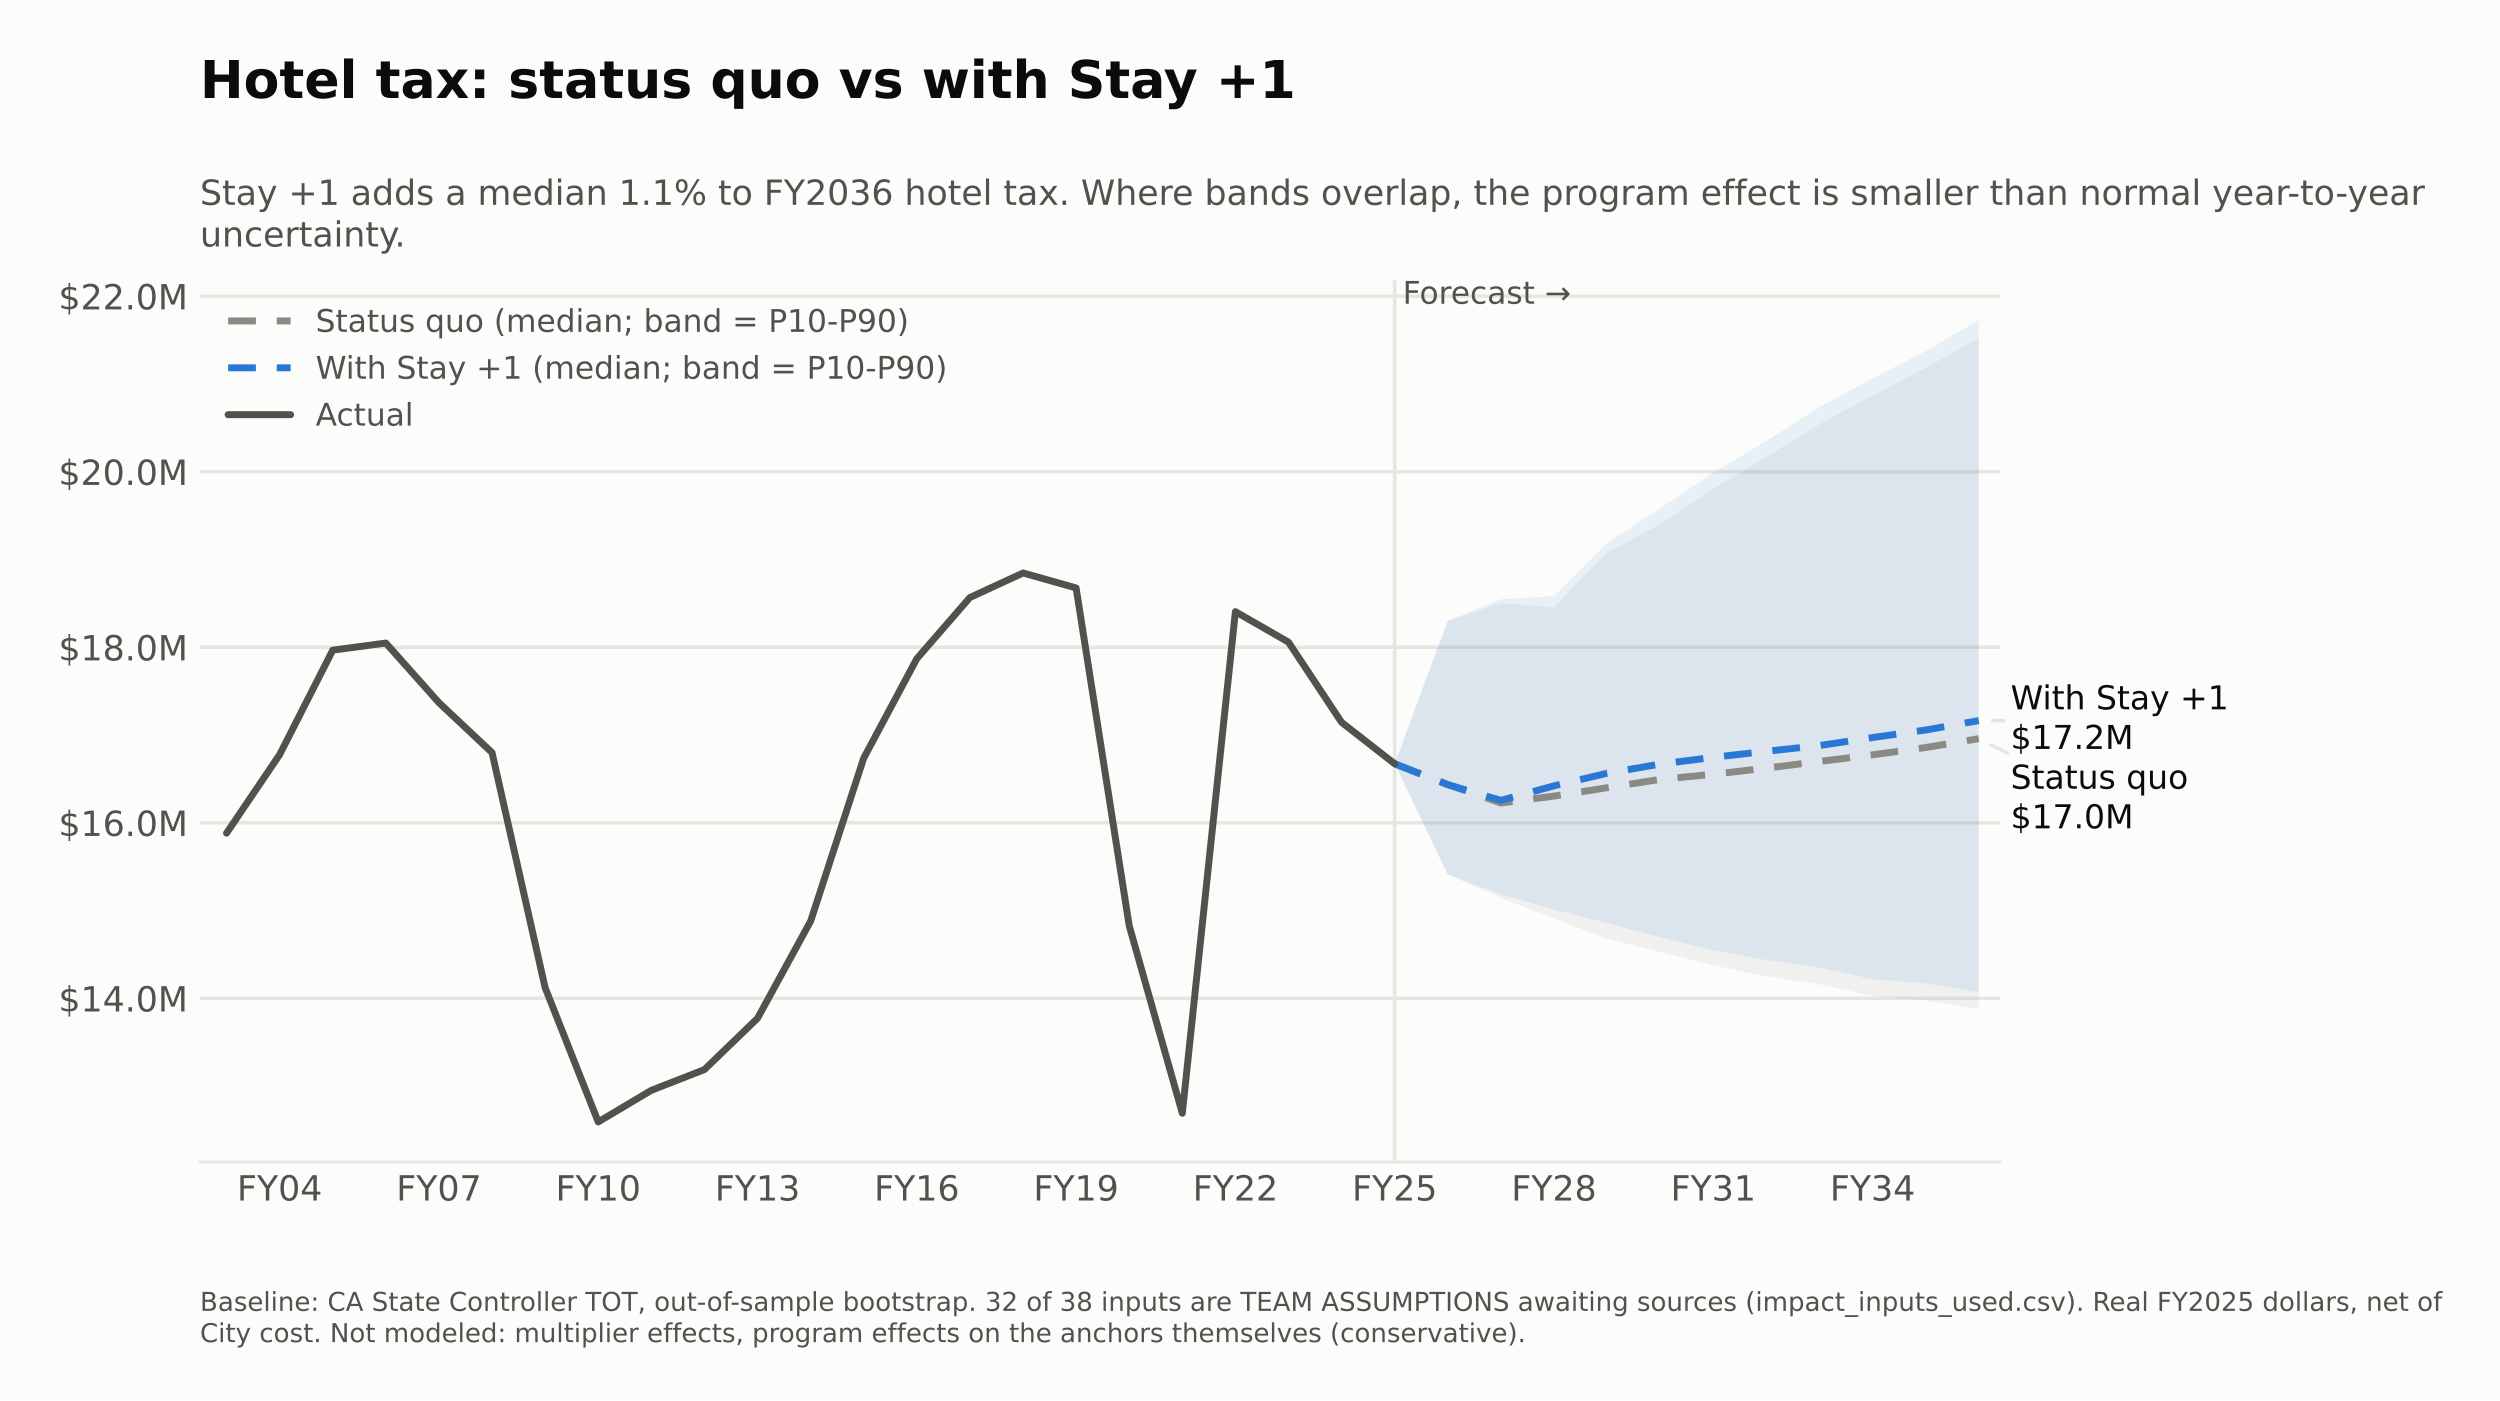
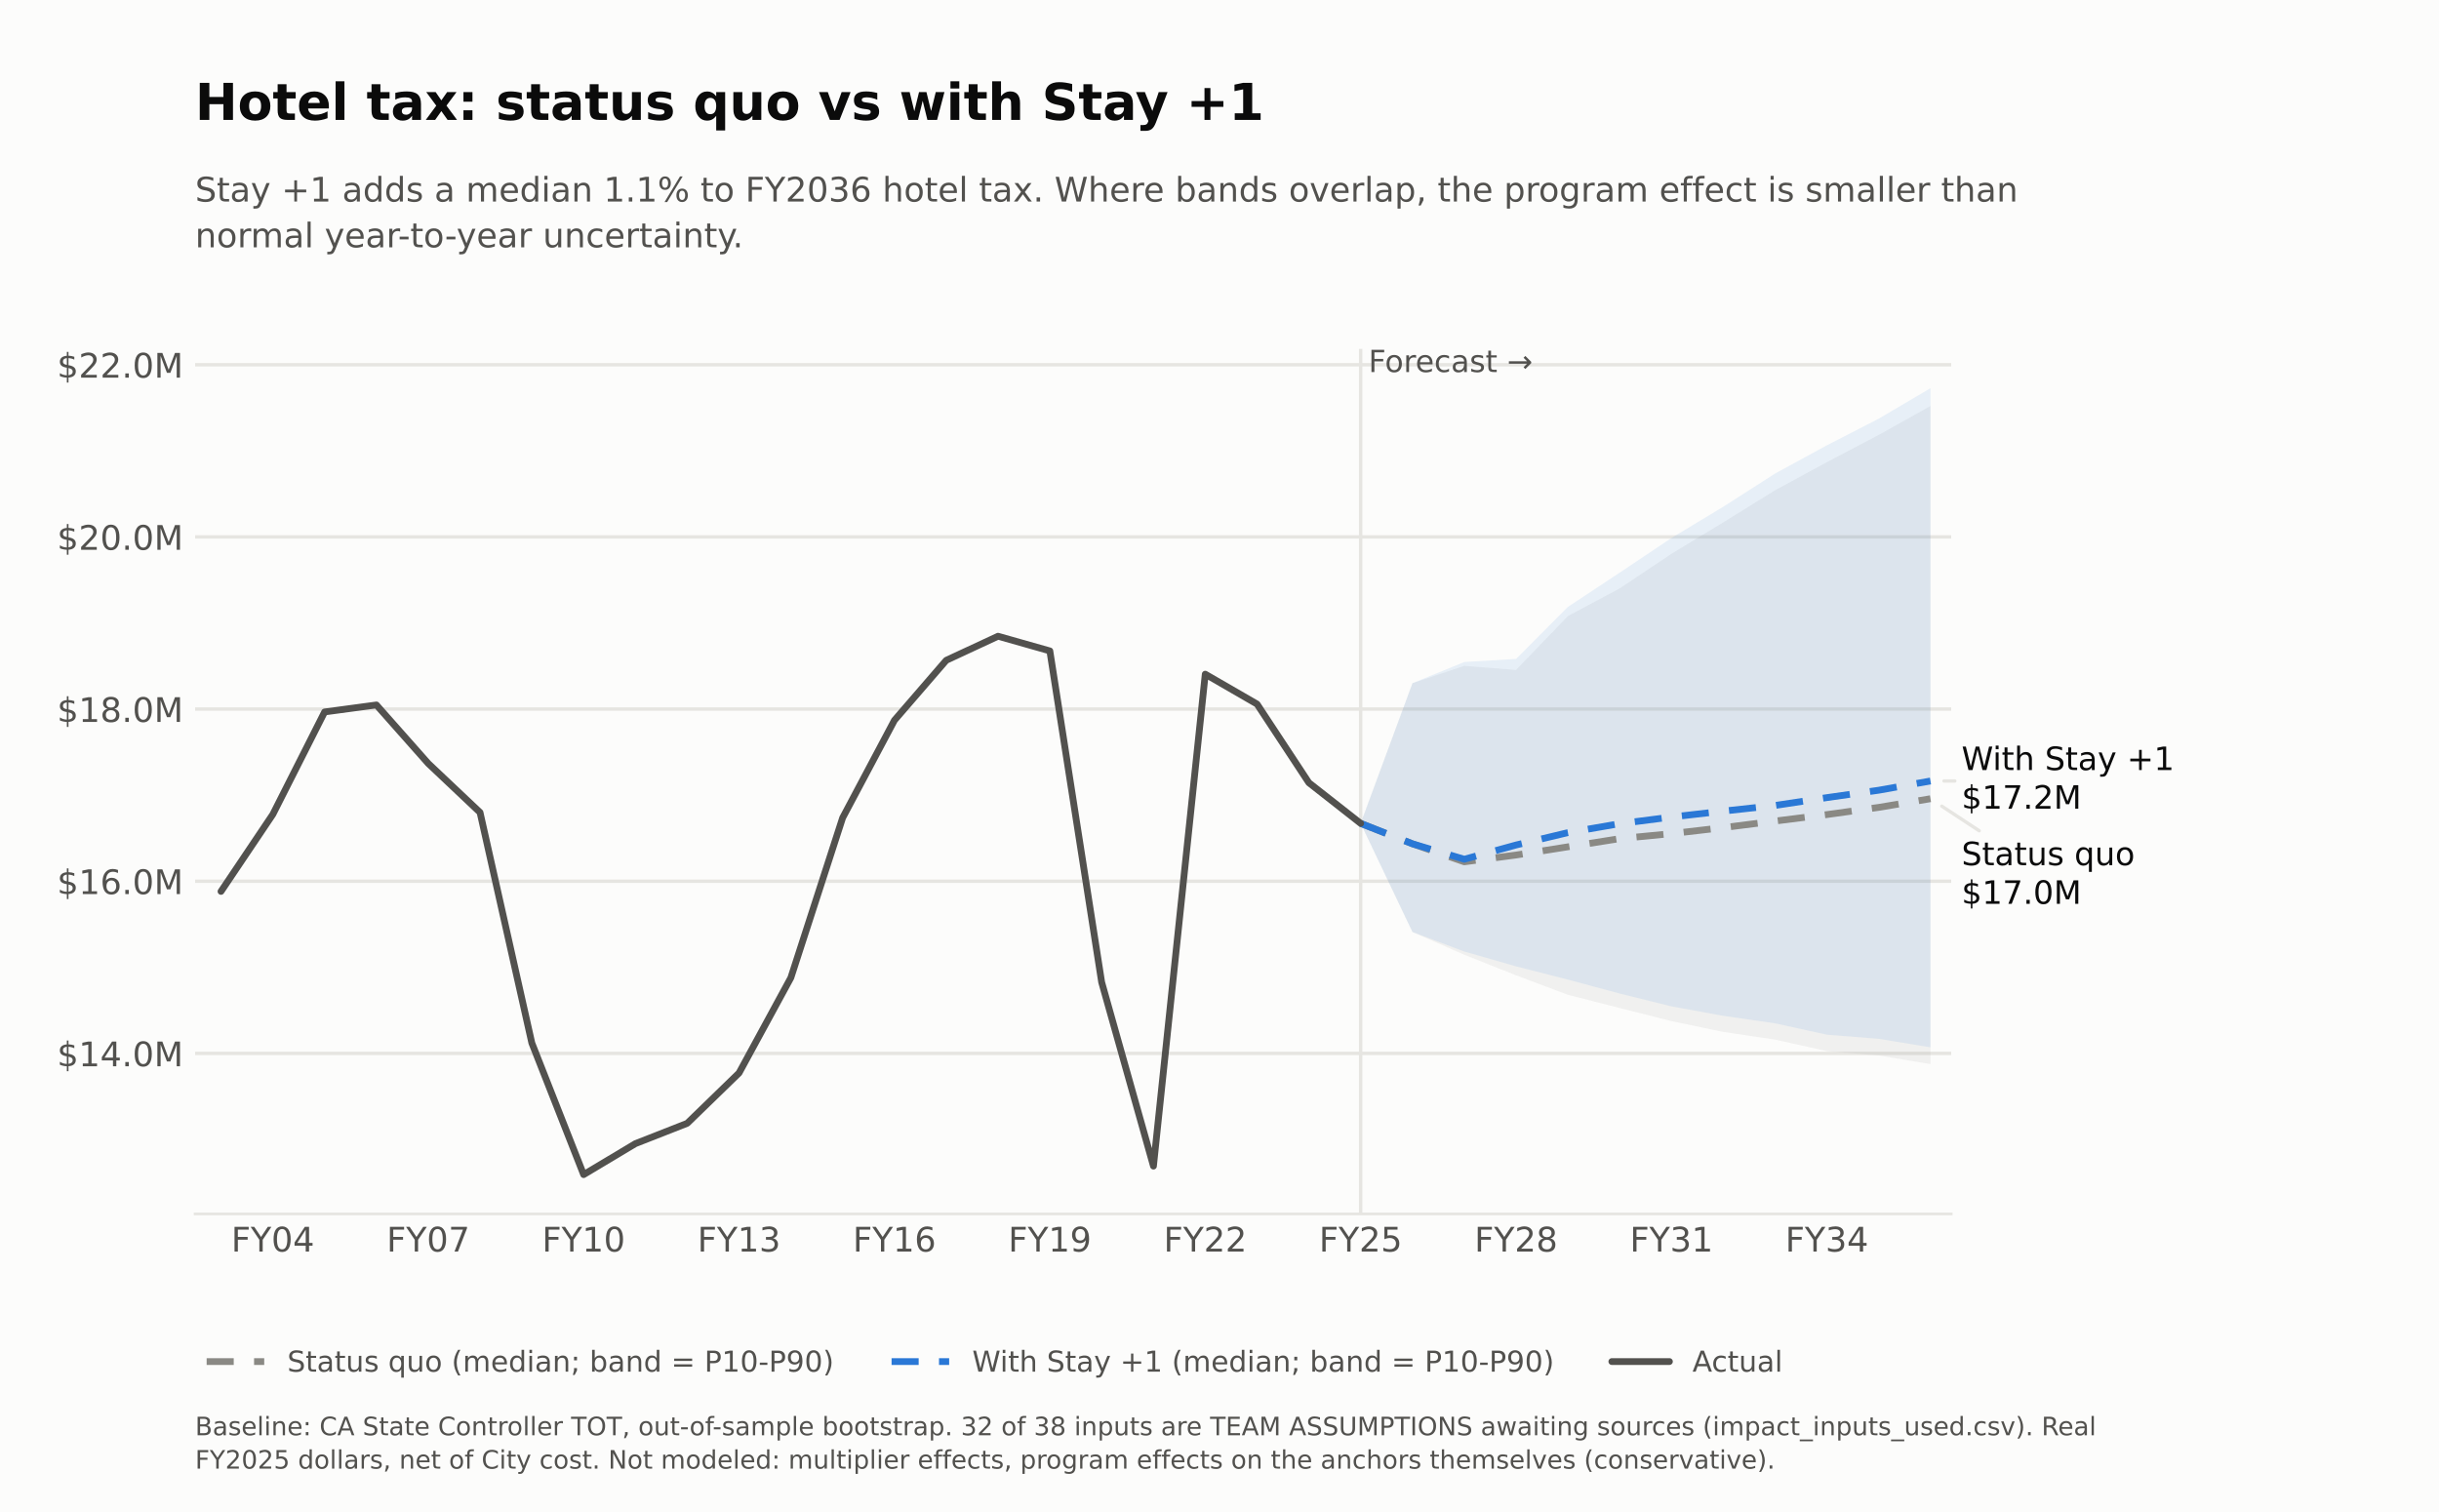
- <svg xmlns="http://www.w3.org/2000/svg" xmlns:xlink="http://www.w3.org/1999/xlink" width="720pt" height="403.2pt" viewBox="0 0 720 403.2" version="1.1">
+ <svg xmlns="http://www.w3.org/2000/svg" xmlns:xlink="http://www.w3.org/1999/xlink" width="720pt" height="446.4pt" viewBox="0 0 720 446.4" version="1.1">
  <defs>
    <style type="text/css">*{stroke-linejoin: round; stroke-linecap: butt}</style>
  </defs>
  <g id="figure_1">
    <g id="patch_1">
-       <path d="M 0 403.2 L 720 403.2 L 720 0 L 0 0 z " style="fill: #fcfcfb" />
+       <path d="M 0 446.4  L 720 446.4  L 720 0  L 0 0  z " style="fill: #fcfcfb" />
    </g>
    <g id="axes_1">
      <g id="patch_2">
-         <path d="M 57.6 334.656 L 576 334.656 L 576 80.64 L 57.6 80.64 z " style="fill: #fcfcfb" />
+         <path d="M 57.6 358.4  L 576 358.4  L 576 103  L 57.6 103  z " style="fill: #fcfcfb" />
      </g>
      <g id="line2d_1">
-         <path d="M 401.671 334.656 L 401.671 80.64 " clip-path="url(#pbd22f75abe)" style="fill: none; stroke: #e6e5e1; stroke-linecap: square" />
+         <path d="M 401.671 358.4  L 401.671 103  " clip-path="url(#p9ee948d72b)" style="fill: none; stroke: #e6e5e1; stroke-linecap: square" />
      </g>
      <g id="matplotlib.axis_1">
        <g id="xtick_1">
          <g id="line2d_2" />
          <g id="text_1">
-             <text style="font-size: 10px; font-family: 'DejaVu Sans', 'Bitstream Vera Sans', 'Computer Modern Sans Serif', 'Lucida Grande', 'Verdana', 'Geneva', 'Lucid', 'Arial', 'Helvetica', 'Avant Garde', sans-serif; text-anchor: middle; fill: #52514e" x="80.538" y="345.754" transform="rotate(-0 80.53805 345.7537)">FY04</text>
+             <text style="font-size: 10px; font-family: 'DejaVu Sans', 'Bitstream Vera Sans', 'Computer Modern Sans Serif', 'Lucida Grande', 'Verdana', 'Geneva', 'Lucid', 'Arial', 'Helvetica', 'Avant Garde', sans-serif; text-anchor: middle; fill: #52514e" x="80.538" y="369.498" transform="rotate(-0 80.53805 369.4977)">FY04</text>
          </g>
        </g>
        <g id="xtick_2">
          <g id="line2d_3" />
          <g id="text_2">
-             <text style="font-size: 10px; font-family: 'DejaVu Sans', 'Bitstream Vera Sans', 'Computer Modern Sans Serif', 'Lucida Grande', 'Verdana', 'Geneva', 'Lucid', 'Arial', 'Helvetica', 'Avant Garde', sans-serif; text-anchor: middle; fill: #52514e" x="126.414" y="345.754" transform="rotate(-0 126.4142 345.7537)">FY07</text>
+             <text style="font-size: 10px; font-family: 'DejaVu Sans', 'Bitstream Vera Sans', 'Computer Modern Sans Serif', 'Lucida Grande', 'Verdana', 'Geneva', 'Lucid', 'Arial', 'Helvetica', 'Avant Garde', sans-serif; text-anchor: middle; fill: #52514e" x="126.414" y="369.498" transform="rotate(-0 126.4142 369.4977)">FY07</text>
          </g>
        </g>
        <g id="xtick_3">
          <g id="line2d_4" />
          <g id="text_3">
-             <text style="font-size: 10px; font-family: 'DejaVu Sans', 'Bitstream Vera Sans', 'Computer Modern Sans Serif', 'Lucida Grande', 'Verdana', 'Geneva', 'Lucid', 'Arial', 'Helvetica', 'Avant Garde', sans-serif; text-anchor: middle; fill: #52514e" x="172.29" y="345.754" transform="rotate(-0 172.2903 345.7537)">FY10</text>
+             <text style="font-size: 10px; font-family: 'DejaVu Sans', 'Bitstream Vera Sans', 'Computer Modern Sans Serif', 'Lucida Grande', 'Verdana', 'Geneva', 'Lucid', 'Arial', 'Helvetica', 'Avant Garde', sans-serif; text-anchor: middle; fill: #52514e" x="172.29" y="369.498" transform="rotate(-0 172.2903 369.4977)">FY10</text>
          </g>
        </g>
        <g id="xtick_4">
          <g id="line2d_5" />
          <g id="text_4">
-             <text style="font-size: 10px; font-family: 'DejaVu Sans', 'Bitstream Vera Sans', 'Computer Modern Sans Serif', 'Lucida Grande', 'Verdana', 'Geneva', 'Lucid', 'Arial', 'Helvetica', 'Avant Garde', sans-serif; text-anchor: middle; fill: #52514e" x="218.166" y="345.754" transform="rotate(-0 218.1664 345.7537)">FY13</text>
+             <text style="font-size: 10px; font-family: 'DejaVu Sans', 'Bitstream Vera Sans', 'Computer Modern Sans Serif', 'Lucida Grande', 'Verdana', 'Geneva', 'Lucid', 'Arial', 'Helvetica', 'Avant Garde', sans-serif; text-anchor: middle; fill: #52514e" x="218.166" y="369.498" transform="rotate(-0 218.1664 369.4977)">FY13</text>
          </g>
        </g>
        <g id="xtick_5">
          <g id="line2d_6" />
          <g id="text_5">
-             <text style="font-size: 10px; font-family: 'DejaVu Sans', 'Bitstream Vera Sans', 'Computer Modern Sans Serif', 'Lucida Grande', 'Verdana', 'Geneva', 'Lucid', 'Arial', 'Helvetica', 'Avant Garde', sans-serif; text-anchor: middle; fill: #52514e" x="264.042" y="345.754" transform="rotate(-0 264.0425 345.7537)">FY16</text>
+             <text style="font-size: 10px; font-family: 'DejaVu Sans', 'Bitstream Vera Sans', 'Computer Modern Sans Serif', 'Lucida Grande', 'Verdana', 'Geneva', 'Lucid', 'Arial', 'Helvetica', 'Avant Garde', sans-serif; text-anchor: middle; fill: #52514e" x="264.042" y="369.498" transform="rotate(-0 264.0425 369.4977)">FY16</text>
          </g>
        </g>
        <g id="xtick_6">
          <g id="line2d_7" />
          <g id="text_6">
-             <text style="font-size: 10px; font-family: 'DejaVu Sans', 'Bitstream Vera Sans', 'Computer Modern Sans Serif', 'Lucida Grande', 'Verdana', 'Geneva', 'Lucid', 'Arial', 'Helvetica', 'Avant Garde', sans-serif; text-anchor: middle; fill: #52514e" x="309.919" y="345.754" transform="rotate(-0 309.9186 345.7537)">FY19</text>
+             <text style="font-size: 10px; font-family: 'DejaVu Sans', 'Bitstream Vera Sans', 'Computer Modern Sans Serif', 'Lucida Grande', 'Verdana', 'Geneva', 'Lucid', 'Arial', 'Helvetica', 'Avant Garde', sans-serif; text-anchor: middle; fill: #52514e" x="309.919" y="369.498" transform="rotate(-0 309.9186 369.4977)">FY19</text>
          </g>
        </g>
        <g id="xtick_7">
          <g id="line2d_8" />
          <g id="text_7">
-             <text style="font-size: 10px; font-family: 'DejaVu Sans', 'Bitstream Vera Sans', 'Computer Modern Sans Serif', 'Lucida Grande', 'Verdana', 'Geneva', 'Lucid', 'Arial', 'Helvetica', 'Avant Garde', sans-serif; text-anchor: middle; fill: #52514e" x="355.795" y="345.754" transform="rotate(-0 355.7947 345.7537)">FY22</text>
+             <text style="font-size: 10px; font-family: 'DejaVu Sans', 'Bitstream Vera Sans', 'Computer Modern Sans Serif', 'Lucida Grande', 'Verdana', 'Geneva', 'Lucid', 'Arial', 'Helvetica', 'Avant Garde', sans-serif; text-anchor: middle; fill: #52514e" x="355.795" y="369.498" transform="rotate(-0 355.7947 369.4977)">FY22</text>
          </g>
        </g>
        <g id="xtick_8">
          <g id="line2d_9" />
          <g id="text_8">
-             <text style="font-size: 10px; font-family: 'DejaVu Sans', 'Bitstream Vera Sans', 'Computer Modern Sans Serif', 'Lucida Grande', 'Verdana', 'Geneva', 'Lucid', 'Arial', 'Helvetica', 'Avant Garde', sans-serif; text-anchor: middle; fill: #52514e" x="401.671" y="345.754" transform="rotate(-0 401.6708 345.7537)">FY25</text>
+             <text style="font-size: 10px; font-family: 'DejaVu Sans', 'Bitstream Vera Sans', 'Computer Modern Sans Serif', 'Lucida Grande', 'Verdana', 'Geneva', 'Lucid', 'Arial', 'Helvetica', 'Avant Garde', sans-serif; text-anchor: middle; fill: #52514e" x="401.671" y="369.498" transform="rotate(-0 401.6708 369.4977)">FY25</text>
          </g>
        </g>
        <g id="xtick_9">
          <g id="line2d_10" />
          <g id="text_9">
-             <text style="font-size: 10px; font-family: 'DejaVu Sans', 'Bitstream Vera Sans', 'Computer Modern Sans Serif', 'Lucida Grande', 'Verdana', 'Geneva', 'Lucid', 'Arial', 'Helvetica', 'Avant Garde', sans-serif; text-anchor: middle; fill: #52514e" x="447.547" y="345.754" transform="rotate(-0 447.5469 345.7537)">FY28</text>
+             <text style="font-size: 10px; font-family: 'DejaVu Sans', 'Bitstream Vera Sans', 'Computer Modern Sans Serif', 'Lucida Grande', 'Verdana', 'Geneva', 'Lucid', 'Arial', 'Helvetica', 'Avant Garde', sans-serif; text-anchor: middle; fill: #52514e" x="447.547" y="369.498" transform="rotate(-0 447.5469 369.4977)">FY28</text>
          </g>
        </g>
        <g id="xtick_10">
          <g id="line2d_11" />
          <g id="text_10">
-             <text style="font-size: 10px; font-family: 'DejaVu Sans', 'Bitstream Vera Sans', 'Computer Modern Sans Serif', 'Lucida Grande', 'Verdana', 'Geneva', 'Lucid', 'Arial', 'Helvetica', 'Avant Garde', sans-serif; text-anchor: middle; fill: #52514e" x="493.423" y="345.754" transform="rotate(-0 493.423 345.7537)">FY31</text>
+             <text style="font-size: 10px; font-family: 'DejaVu Sans', 'Bitstream Vera Sans', 'Computer Modern Sans Serif', 'Lucida Grande', 'Verdana', 'Geneva', 'Lucid', 'Arial', 'Helvetica', 'Avant Garde', sans-serif; text-anchor: middle; fill: #52514e" x="493.423" y="369.498" transform="rotate(-0 493.423 369.4977)">FY31</text>
          </g>
        </g>
        <g id="xtick_11">
          <g id="line2d_12" />
          <g id="text_11">
-             <text style="font-size: 10px; font-family: 'DejaVu Sans', 'Bitstream Vera Sans', 'Computer Modern Sans Serif', 'Lucida Grande', 'Verdana', 'Geneva', 'Lucid', 'Arial', 'Helvetica', 'Avant Garde', sans-serif; text-anchor: middle; fill: #52514e" x="539.299" y="345.754" transform="rotate(-0 539.2991 345.7537)">FY34</text>
+             <text style="font-size: 10px; font-family: 'DejaVu Sans', 'Bitstream Vera Sans', 'Computer Modern Sans Serif', 'Lucida Grande', 'Verdana', 'Geneva', 'Lucid', 'Arial', 'Helvetica', 'Avant Garde', sans-serif; text-anchor: middle; fill: #52514e" x="539.299" y="369.498" transform="rotate(-0 539.2991 369.4977)">FY34</text>
          </g>
        </g>
      </g>
      <g id="matplotlib.axis_2">
        <g id="ytick_1">
          <g id="line2d_13">
-             <path d="M 57.6 287.51 L 576 287.51 " clip-path="url(#pbd22f75abe)" style="fill: none; stroke: #e6e5e1; stroke-linecap: square" />
+             <path d="M 57.6 310.998  L 576 310.998  " clip-path="url(#p9ee948d72b)" style="fill: none; stroke: #e6e5e1; stroke-linecap: square" />
          </g>
          <g id="line2d_14" />
          <g id="text_12">
-             <text style="font-size: 10px; font-family: 'DejaVu Sans', 'Bitstream Vera Sans', 'Computer Modern Sans Serif', 'Lucida Grande', 'Verdana', 'Geneva', 'Lucid', 'Arial', 'Helvetica', 'Avant Garde', sans-serif; text-anchor: end; fill: #52514e" x="54.1" y="291.31" transform="rotate(-0 54.1 291.3097)">$14.0M</text>
+             <text style="font-size: 10px; font-family: 'DejaVu Sans', 'Bitstream Vera Sans', 'Computer Modern Sans Serif', 'Lucida Grande', 'Verdana', 'Geneva', 'Lucid', 'Arial', 'Helvetica', 'Avant Garde', sans-serif; text-anchor: end; fill: #52514e" x="54.1" y="314.797" transform="rotate(-0 54.1 314.7968)">$14.0M</text>
          </g>
        </g>
        <g id="ytick_2">
          <g id="line2d_15">
-             <path d="M 57.6 236.959 L 576 236.959 " clip-path="url(#pbd22f75abe)" style="fill: none; stroke: #e6e5e1; stroke-linecap: square" />
+             <path d="M 57.6 260.171  L 576 260.171  " clip-path="url(#p9ee948d72b)" style="fill: none; stroke: #e6e5e1; stroke-linecap: square" />
          </g>
          <g id="line2d_16" />
          <g id="text_13">
-             <text style="font-size: 10px; font-family: 'DejaVu Sans', 'Bitstream Vera Sans', 'Computer Modern Sans Serif', 'Lucida Grande', 'Verdana', 'Geneva', 'Lucid', 'Arial', 'Helvetica', 'Avant Garde', sans-serif; text-anchor: end; fill: #52514e" x="54.1" y="240.758" transform="rotate(-0 54.1 240.7581)">$16.0M</text>
+             <text style="font-size: 10px; font-family: 'DejaVu Sans', 'Bitstream Vera Sans', 'Computer Modern Sans Serif', 'Lucida Grande', 'Verdana', 'Geneva', 'Lucid', 'Arial', 'Helvetica', 'Avant Garde', sans-serif; text-anchor: end; fill: #52514e" x="54.1" y="263.97" transform="rotate(-0 54.1 263.9698)">$16.0M</text>
          </g>
        </g>
        <g id="ytick_3">
          <g id="line2d_17">
-             <path d="M 57.6 186.407 L 576 186.407 " clip-path="url(#pbd22f75abe)" style="fill: none; stroke: #e6e5e1; stroke-linecap: square" />
+             <path d="M 57.6 209.343  L 576 209.343  " clip-path="url(#p9ee948d72b)" style="fill: none; stroke: #e6e5e1; stroke-linecap: square" />
          </g>
          <g id="line2d_18" />
          <g id="text_14">
-             <text style="font-size: 10px; font-family: 'DejaVu Sans', 'Bitstream Vera Sans', 'Computer Modern Sans Serif', 'Lucida Grande', 'Verdana', 'Geneva', 'Lucid', 'Arial', 'Helvetica', 'Avant Garde', sans-serif; text-anchor: end; fill: #52514e" x="54.1" y="190.206" transform="rotate(-0 54.1 190.2064)">$18.0M</text>
+             <text style="font-size: 10px; font-family: 'DejaVu Sans', 'Bitstream Vera Sans', 'Computer Modern Sans Serif', 'Lucida Grande', 'Verdana', 'Geneva', 'Lucid', 'Arial', 'Helvetica', 'Avant Garde', sans-serif; text-anchor: end; fill: #52514e" x="54.1" y="213.143" transform="rotate(-0 54.1 213.1427)">$18.0M</text>
          </g>
        </g>
        <g id="ytick_4">
          <g id="line2d_19">
-             <path d="M 57.6 135.856 L 576 135.856 " clip-path="url(#pbd22f75abe)" style="fill: none; stroke: #e6e5e1; stroke-linecap: square" />
+             <path d="M 57.6 158.516  L 576 158.516  " clip-path="url(#p9ee948d72b)" style="fill: none; stroke: #e6e5e1; stroke-linecap: square" />
          </g>
          <g id="line2d_20" />
          <g id="text_15">
-             <text style="font-size: 10px; font-family: 'DejaVu Sans', 'Bitstream Vera Sans', 'Computer Modern Sans Serif', 'Lucida Grande', 'Verdana', 'Geneva', 'Lucid', 'Arial', 'Helvetica', 'Avant Garde', sans-serif; text-anchor: end; fill: #52514e" x="54.1" y="139.655" transform="rotate(-0 54.1 139.6548)">$20.0M</text>
+             <text style="font-size: 10px; font-family: 'DejaVu Sans', 'Bitstream Vera Sans', 'Computer Modern Sans Serif', 'Lucida Grande', 'Verdana', 'Geneva', 'Lucid', 'Arial', 'Helvetica', 'Avant Garde', sans-serif; text-anchor: end; fill: #52514e" x="54.1" y="162.316" transform="rotate(-0 54.1 162.3156)">$20.0M</text>
          </g>
        </g>
        <g id="ytick_5">
          <g id="line2d_21">
-             <path d="M 57.6 85.304 L 576 85.304 " clip-path="url(#pbd22f75abe)" style="fill: none; stroke: #e6e5e1; stroke-linecap: square" />
+             <path d="M 57.6 107.689  L 576 107.689  " clip-path="url(#p9ee948d72b)" style="fill: none; stroke: #e6e5e1; stroke-linecap: square" />
          </g>
          <g id="line2d_22" />
          <g id="text_16">
-             <text style="font-size: 10px; font-family: 'DejaVu Sans', 'Bitstream Vera Sans', 'Computer Modern Sans Serif', 'Lucida Grande', 'Verdana', 'Geneva', 'Lucid', 'Arial', 'Helvetica', 'Avant Garde', sans-serif; text-anchor: end; fill: #52514e" x="54.1" y="89.103" transform="rotate(-0 54.1 89.10311)">$22.0M</text>
+             <text style="font-size: 10px; font-family: 'DejaVu Sans', 'Bitstream Vera Sans', 'Computer Modern Sans Serif', 'Lucida Grande', 'Verdana', 'Geneva', 'Lucid', 'Arial', 'Helvetica', 'Avant Garde', sans-serif; text-anchor: end; fill: #52514e" x="54.1" y="111.489" transform="rotate(-0 54.1 111.4885)">$22.0M</text>
          </g>
        </g>
      </g>
      <g id="FillBetweenPolyCollection_1">
        <defs>
-           <path id="mbe1edf2b1a" d="M 401.671 -183.226 L 401.671 -183.226 L 416.963 -151.325 L 432.255 -144.654 L 447.547 -138.614 L 462.839 -132.89 L 478.131 -129.006 L 493.423 -125.162 L 508.715 -121.989 L 524.007 -119.729 L 539.299 -116.352 L 554.591 -115.083 L 569.883 -112.534 L 569.883 -305.794 L 569.883 -305.794 L 554.591 -297.29 L 539.299 -289.299 L 524.007 -281.043 L 508.715 -271.621 L 493.423 -262.391 L 478.131 -252.229 L 462.839 -244.101 L 447.547 -228.288 L 432.255 -229.475 L 416.963 -224.393 L 401.671 -183.226 z " />
+           <path id="m11804d466b" d="M 401.671 -203.307  L 401.671 -203.307  L 416.963 -171.232  L 432.255 -164.525  L 447.547 -158.452  L 462.839 -152.696  L 478.131 -148.791  L 493.423 -144.926  L 508.715 -141.736  L 524.007 -139.464  L 539.299 -136.068  L 554.591 -134.793  L 569.883 -132.23  L 569.883 -326.543  L 569.883 -326.543  L 554.591 -317.993  L 539.299 -309.958  L 524.007 -301.657  L 508.715 -292.183  L 493.423 -282.903  L 478.131 -272.686  L 462.839 -264.514  L 447.547 -248.615  L 432.255 -249.808  L 416.963 -244.699  L 401.671 -203.307  z " />
        </defs>
-         <g clip-path="url(#pbd22f75abe)">
-           <use xlink:href="#mbe1edf2b1a" x="0" y="403.2" style="fill: #8a8984; fill-opacity: 0.1" />
+         <g clip-path="url(#p9ee948d72b)">
+           <use xlink:href="#m11804d466b" x="0" y="446.4" style="fill: #8a8984; fill-opacity: 0.1" />
        </g>
      </g>
      <g id="FillBetweenPolyCollection_2">
        <defs>
-           <path id="mc847e4f78c" d="M 401.671 -183.226 L 401.671 -183.226 L 416.963 -151.325 L 432.255 -145.596 L 447.547 -141.241 L 462.839 -137.349 L 478.131 -133.259 L 493.423 -129.49 L 508.715 -126.708 L 524.007 -124.511 L 539.299 -121.175 L 554.591 -119.968 L 569.883 -117.46 L 569.883 -311.014 L 569.883 -311.014 L 554.591 -302.054 L 539.299 -294.239 L 524.007 -285.949 L 508.715 -276.203 L 493.423 -267.028 L 478.131 -256.849 L 462.839 -246.789 L 447.547 -231.515 L 432.255 -230.603 L 416.963 -224.393 L 401.671 -183.226 z " />
+           <path id="me5af13688e" d="M 401.671 -203.307  L 401.671 -203.307  L 416.963 -171.232  L 432.255 -165.472  L 447.547 -161.093  L 462.839 -157.18  L 478.131 -153.068  L 493.423 -149.278  L 508.715 -146.481  L 524.007 -144.272  L 539.299 -140.918  L 554.591 -139.704  L 569.883 -137.182  L 569.883 -331.791  L 569.883 -331.791  L 554.591 -322.783  L 539.299 -314.925  L 524.007 -306.589  L 508.715 -296.79  L 493.423 -287.566  L 478.131 -277.331  L 462.839 -267.216  L 447.547 -251.859  L 432.255 -250.942  L 416.963 -244.699  L 401.671 -203.307  z " />
        </defs>
-         <g clip-path="url(#pbd22f75abe)">
-           <use xlink:href="#mc847e4f78c" x="0" y="403.2" style="fill: #2a78d6; fill-opacity: 0.1" />
+         <g clip-path="url(#p9ee948d72b)">
+           <use xlink:href="#me5af13688e" x="0" y="446.4" style="fill: #2a78d6; fill-opacity: 0.1" />
        </g>
      </g>
      <g id="line2d_23">
-         <path d="M 401.671 219.974 L 416.963 225.973 L 432.255 231.263 L 447.547 229.269 L 462.839 226.86 L 478.131 224.459 L 493.423 222.983 L 508.715 221.217 L 524.007 219.295 L 539.299 217.39 L 554.591 215.28 L 569.883 212.734 " clip-path="url(#pbd22f75abe)" style="fill: none; stroke-dasharray: 8,6; stroke-dashoffset: 0; stroke: #8a8984; stroke-width: 2" />
+         <path d="M 401.671 243.093  L 416.963 249.125  L 432.255 254.443  L 447.547 252.439  L 462.839 250.017  L 478.131 247.603  L 493.423 246.118  L 508.715 244.343  L 524.007 242.41  L 539.299 240.495  L 554.591 238.374  L 569.883 235.814  " clip-path="url(#p9ee948d72b)" style="fill: none; stroke-dasharray: 8,6; stroke-dashoffset: 0; stroke: #8a8984; stroke-width: 2" />
      </g>
      <g id="line2d_24">
-         <path d="M 401.671 219.974 L 416.963 225.973 L 432.255 230.507 L 447.547 226.321 L 462.839 222.692 L 478.131 220.054 L 493.423 218.111 L 508.715 216.372 L 524.007 214.717 L 539.299 212.409 L 554.591 210.242 L 569.883 207.525 " clip-path="url(#pbd22f75abe)" style="fill: none; stroke-dasharray: 8,6; stroke-dashoffset: 0; stroke: #2a78d6; stroke-width: 2" />
+         <path d="M 401.671 243.093  L 416.963 249.125  L 432.255 253.683  L 447.547 249.474  L 462.839 245.826  L 478.131 243.174  L 493.423 241.22  L 508.715 239.471  L 524.007 237.807  L 539.299 235.487  L 554.591 233.308  L 569.883 230.577  " clip-path="url(#p9ee948d72b)" style="fill: none; stroke-dasharray: 8,6; stroke-dashoffset: 0; stroke: #2a78d6; stroke-width: 2" />
      </g>
      <g id="line2d_25">
-         <path d="M 65.246 239.949 L 80.538 217.331 L 95.83 187.25 L 111.122 185.198 L 126.414 202.376 L 141.706 216.754 L 156.998 284.462 L 172.29 323.11 L 187.582 314.009 L 202.874 308.04 L 218.166 293.269 L 233.458 265.303 L 248.75 218.338 L 264.042 189.701 L 279.335 172.089 L 294.627 165.017 L 309.919 169.332 L 325.211 266.606 L 340.503 320.614 L 355.795 176.159 L 371.087 184.944 L 386.379 208.038 L 401.671 219.974 " clip-path="url(#pbd22f75abe)" style="fill: none; stroke: #52514e; stroke-width: 2; stroke-linecap: round" />
+         <path d="M 65.246 263.177  L 80.538 240.436  L 95.83 210.19  L 111.122 208.128  L 126.414 225.4  L 141.706 239.855  L 156.998 307.932  L 172.29 346.791  L 187.582 337.64  L 202.874 331.639  L 218.166 316.788  L 233.458 288.669  L 248.75 241.448  L 264.042 212.655  L 279.335 194.947  L 294.627 187.837  L 309.919 192.175  L 325.211 289.979  L 340.503 344.282  L 355.795 199.04  L 371.087 207.872  L 386.379 231.092  L 401.671 243.093  " clip-path="url(#p9ee948d72b)" style="fill: none; stroke: #52514e; stroke-width: 2; stroke-linecap: round" />
      </g>
      <g id="patch_3">
-         <path d="M 57.6 334.656 L 576 334.656 " style="fill: none; stroke: #e6e5e1; stroke-width: 0.8; stroke-linejoin: miter; stroke-linecap: square" />
+         <path d="M 57.6 358.4  L 576 358.4  " style="fill: none; stroke: #e6e5e1; stroke-width: 0.8; stroke-linejoin: miter; stroke-linecap: square" />
      </g>
      <g id="text_17">
-         <text style="font-size: 9px; font-family: 'DejaVu Sans', 'Bitstream Vera Sans', 'Computer Modern Sans Serif', 'Lucida Grande', 'Verdana', 'Geneva', 'Lucid', 'Arial', 'Helvetica', 'Avant Garde', sans-serif; text-anchor: start; fill: #52514e" x="403.965" y="87.478" transform="rotate(-0 403.9646 87.47789)">Forecast →</text>
+         <text style="font-size: 9px; font-family: 'DejaVu Sans', 'Bitstream Vera Sans', 'Computer Modern Sans Serif', 'Lucida Grande', 'Verdana', 'Geneva', 'Lucid', 'Arial', 'Helvetica', 'Avant Garde', sans-serif; text-anchor: start; fill: #52514e" x="403.965" y="109.838" transform="rotate(-0 403.9646 109.8379)">Forecast →</text>
      </g>
      <g id="patch_4">
-         <path d="M 578.253 216.986 Q 575.852 215.766 573.451 214.546 " style="fill: none; stroke: #e6e5e1; stroke-linecap: round" />
+         <path d="M 584.258 245.268  Q 578.743 241.641 573.228 238.013  " style="fill: none; stroke: #e6e5e1; stroke-linecap: round" />
      </g>
      <g id="text_18">
-         <text style="font-size: 9.5px; font-family: 'DejaVu Sans', 'Bitstream Vera Sans', 'Computer Modern Sans Serif', 'Lucida Grande', 'Verdana', 'Geneva', 'Lucid', 'Arial', 'Helvetica', 'Avant Garde', sans-serif; fill: #0b0b0b" transform="translate(579.0584 227.1533)">Status quo</text>
-         <text style="font-size: 9.5px; font-family: 'DejaVu Sans', 'Bitstream Vera Sans', 'Computer Modern Sans Serif', 'Lucida Grande', 'Verdana', 'Geneva', 'Lucid', 'Arial', 'Helvetica', 'Avant Garde', sans-serif; fill: #0b0b0b" transform="translate(579.0584 238.5559)">$17.0M</text>
+         <text style="font-size: 9.5px; font-family: 'DejaVu Sans', 'Bitstream Vera Sans', 'Computer Modern Sans Serif', 'Lucida Grande', 'Verdana', 'Geneva', 'Lucid', 'Arial', 'Helvetica', 'Avant Garde', sans-serif; fill: #0b0b0b" transform="translate(579.0584 255.4372)">Status quo</text>
+         <text style="font-size: 9.5px; font-family: 'DejaVu Sans', 'Bitstream Vera Sans', 'Computer Modern Sans Serif', 'Lucida Grande', 'Verdana', 'Geneva', 'Lucid', 'Arial', 'Helvetica', 'Avant Garde', sans-serif; fill: #0b0b0b" transform="translate(579.0584 266.8398)">$17.0M</text>
      </g>
      <g id="patch_5">
-         <path d="M 577.061 207.525 Q 575.472 207.525 573.882 207.525 " style="fill: none; stroke: #e6e5e1; stroke-linecap: round" />
+         <path d="M 577.061 230.577  Q 575.472 230.577 573.882 230.577  " style="fill: none; stroke: #e6e5e1; stroke-linecap: round" />
      </g>
      <g id="text_19">
-         <text style="font-size: 9.5px; font-family: 'DejaVu Sans', 'Bitstream Vera Sans', 'Computer Modern Sans Serif', 'Lucida Grande', 'Verdana', 'Geneva', 'Lucid', 'Arial', 'Helvetica', 'Avant Garde', sans-serif; fill: #0b0b0b" transform="translate(579.0584 204.2923)">With Stay +1</text>
-         <text style="font-size: 9.5px; font-family: 'DejaVu Sans', 'Bitstream Vera Sans', 'Computer Modern Sans Serif', 'Lucida Grande', 'Verdana', 'Geneva', 'Lucid', 'Arial', 'Helvetica', 'Avant Garde', sans-serif; fill: #0b0b0b" transform="translate(579.0584 215.6949)">$17.2M</text>
-       </g>
-       <g id="legend_1">
-         <g id="line2d_26">
-           <path d="M 65.7 92.429 L 74.7 92.429 L 83.7 92.429 " style="fill: none; stroke-dasharray: 8,6; stroke-dashoffset: 0; stroke: #8a8984; stroke-width: 2" />
-         </g>
-         <g id="text_20">
-           <text style="font-size: 9px; font-family: 'DejaVu Sans', 'Bitstream Vera Sans', 'Computer Modern Sans Serif', 'Lucida Grande', 'Verdana', 'Geneva', 'Lucid', 'Arial', 'Helvetica', 'Avant Garde', sans-serif; text-anchor: start; fill: #52514e" x="90.9" y="95.579" transform="rotate(-0 90.9 95.57859)">Status quo (median; band = P10-P90)</text>
-         </g>
-         <g id="line2d_27">
-           <path d="M 65.7 105.929 L 74.7 105.929 L 83.7 105.929 " style="fill: none; stroke-dasharray: 8,6; stroke-dashoffset: 0; stroke: #2a78d6; stroke-width: 2" />
-         </g>
-         <g id="text_21">
-           <text style="font-size: 9px; font-family: 'DejaVu Sans', 'Bitstream Vera Sans', 'Computer Modern Sans Serif', 'Lucida Grande', 'Verdana', 'Geneva', 'Lucid', 'Arial', 'Helvetica', 'Avant Garde', sans-serif; text-anchor: start; fill: #52514e" x="90.9" y="109.079" transform="rotate(-0 90.9 109.0793)">With Stay +1 (median; band = P10-P90)</text>
-         </g>
-         <g id="line2d_28">
-           <path d="M 65.7 119.43 L 74.7 119.43 L 83.7 119.43 " style="fill: none; stroke: #52514e; stroke-width: 2; stroke-linecap: round" />
-         </g>
-         <g id="text_22">
-           <text style="font-size: 9px; font-family: 'DejaVu Sans', 'Bitstream Vera Sans', 'Computer Modern Sans Serif', 'Lucida Grande', 'Verdana', 'Geneva', 'Lucid', 'Arial', 'Helvetica', 'Avant Garde', sans-serif; text-anchor: start; fill: #52514e" x="90.9" y="122.58" transform="rotate(-0 90.9 122.58)">Actual</text>
-         </g>
-       </g>
-     </g>
-     <g id="text_23">
-       <text style="font-weight: 700; font-size: 15px; font-family: 'DejaVu Sans', 'Bitstream Vera Sans', 'Computer Modern Sans Serif', 'Lucida Grande', 'Verdana', 'Geneva', 'Lucid', 'Arial', 'Helvetica', 'Avant Garde', sans-serif; text-anchor: start; fill: #0b0b0b" x="57.6" y="28.224" transform="rotate(-0 57.6 28.224)">Hotel tax: status quo vs with Stay +1</text>
-     </g>
-     <g id="text_24">
-       <text style="font-size: 10px; font-family: 'DejaVu Sans', 'Bitstream Vera Sans', 'Computer Modern Sans Serif', 'Lucida Grande', 'Verdana', 'Geneva', 'Lucid', 'Arial', 'Helvetica', 'Avant Garde', sans-serif; fill: #52514e" transform="translate(57.6 58.99941)">Stay +1 adds a median 1.1% to FY2036 hotel tax. Where bands overlap, the program effect is smaller than normal year-to-year</text>
-       <text style="font-size: 10px; font-family: 'DejaVu Sans', 'Bitstream Vera Sans', 'Computer Modern Sans Serif', 'Lucida Grande', 'Verdana', 'Geneva', 'Lucid', 'Arial', 'Helvetica', 'Avant Garde', sans-serif; fill: #52514e" transform="translate(57.6 71.00215)">uncertainty.</text>
-     </g>
-     <g id="text_25">
-       <text style="font-size: 7.5px; font-family: 'DejaVu Sans', 'Bitstream Vera Sans', 'Computer Modern Sans Serif', 'Lucida Grande', 'Verdana', 'Geneva', 'Lucid', 'Arial', 'Helvetica', 'Avant Garde', sans-serif; fill: #52514e" transform="translate(57.6 377.5335)">Baseline: CA State Controller TOT, out-of-sample bootstrap. 32 of 38 inputs are TEAM ASSUMPTIONS awaiting sources (impact_inputs_used.csv). Real FY2025 dollars, net of</text>
-       <text style="font-size: 7.5px; font-family: 'DejaVu Sans', 'Bitstream Vera Sans', 'Computer Modern Sans Serif', 'Lucida Grande', 'Verdana', 'Geneva', 'Lucid', 'Arial', 'Helvetica', 'Avant Garde', sans-serif; fill: #52514e" transform="translate(57.6 386.5355)">City cost. Not modeled: multiplier effects, program effects on the anchors themselves (conservative).</text>
+         <text style="font-size: 9.5px; font-family: 'DejaVu Sans', 'Bitstream Vera Sans', 'Computer Modern Sans Serif', 'Lucida Grande', 'Verdana', 'Geneva', 'Lucid', 'Arial', 'Helvetica', 'Avant Garde', sans-serif; fill: #0b0b0b" transform="translate(579.0584 227.3436)">With Stay +1</text>
+         <text style="font-size: 9.5px; font-family: 'DejaVu Sans', 'Bitstream Vera Sans', 'Computer Modern Sans Serif', 'Lucida Grande', 'Verdana', 'Geneva', 'Lucid', 'Arial', 'Helvetica', 'Avant Garde', sans-serif; fill: #0b0b0b" transform="translate(579.0584 238.7462)">$17.2M</text>
+       </g>
+     </g>
+     <g id="text_20">
+       <text style="font-weight: 700; font-size: 15px; font-family: 'DejaVu Sans', 'Bitstream Vera Sans', 'Computer Modern Sans Serif', 'Lucida Grande', 'Verdana', 'Geneva', 'Lucid', 'Arial', 'Helvetica', 'Avant Garde', sans-serif; text-anchor: start; fill: #0b0b0b" x="57.6" y="35.398" transform="rotate(-0 57.6 35.39766)">Hotel tax: status quo vs with Stay +1</text>
+     </g>
+     <g id="text_21">
+       <text style="font-size: 10px; font-family: 'DejaVu Sans', 'Bitstream Vera Sans', 'Computer Modern Sans Serif', 'Lucida Grande', 'Verdana', 'Geneva', 'Lucid', 'Arial', 'Helvetica', 'Avant Garde', sans-serif; fill: #52514e" transform="translate(57.6 59.50937)">Stay +1 adds a median 1.1% to FY2036 hotel tax. Where bands overlap, the program effect is smaller than</text>
+       <text style="font-size: 10px; font-family: 'DejaVu Sans', 'Bitstream Vera Sans', 'Computer Modern Sans Serif', 'Lucida Grande', 'Verdana', 'Geneva', 'Lucid', 'Arial', 'Helvetica', 'Avant Garde', sans-serif; fill: #52514e" transform="translate(57.6 73.00938)">normal year-to-year uncertainty.</text>
+     </g>
+     <g id="text_22">
+       <text style="font-size: 7.5px; font-family: 'DejaVu Sans', 'Bitstream Vera Sans', 'Computer Modern Sans Serif', 'Lucida Grande', 'Verdana', 'Geneva', 'Lucid', 'Arial', 'Helvetica', 'Avant Garde', sans-serif; fill: #52514e" transform="translate(57.6 423.7402)">Baseline: CA State Controller TOT, out-of-sample bootstrap. 32 of 38 inputs are TEAM ASSUMPTIONS awaiting sources (impact_inputs_used.csv). Real</text>
+       <text style="font-size: 7.5px; font-family: 'DejaVu Sans', 'Bitstream Vera Sans', 'Computer Modern Sans Serif', 'Lucida Grande', 'Verdana', 'Geneva', 'Lucid', 'Arial', 'Helvetica', 'Avant Garde', sans-serif; fill: #52514e" transform="translate(57.6 433.5945)">FY2025 dollars, net of City cost. Not modeled: multiplier effects, program effects on the anchors themselves (conservative).</text>
+     </g>
+     <g id="legend_1">
+       <g id="line2d_26">
+         <path d="M 61 401.983  L 69.5 401.983  L 78 401.983  " style="fill: none; stroke-dasharray: 8,6; stroke-dashoffset: 0; stroke: #8a8984; stroke-width: 2" />
+       </g>
+       <g id="text_23">
+         <text style="font-size: 8.5px; font-family: 'DejaVu Sans', 'Bitstream Vera Sans', 'Computer Modern Sans Serif', 'Lucida Grande', 'Verdana', 'Geneva', 'Lucid', 'Arial', 'Helvetica', 'Avant Garde', sans-serif; text-anchor: start; fill: #52514e" x="84.8" y="404.958" transform="rotate(-0 84.8 404.958)">Status quo (median; band = P10-P90)</text>
+       </g>
+       <g id="line2d_27">
+         <path d="M 263.195 401.983  L 271.695 401.983  L 280.195 401.983  " style="fill: none; stroke-dasharray: 8,6; stroke-dashoffset: 0; stroke: #2a78d6; stroke-width: 2" />
+       </g>
+       <g id="text_24">
+         <text style="font-size: 8.5px; font-family: 'DejaVu Sans', 'Bitstream Vera Sans', 'Computer Modern Sans Serif', 'Lucida Grande', 'Verdana', 'Geneva', 'Lucid', 'Arial', 'Helvetica', 'Avant Garde', sans-serif; text-anchor: start; fill: #52514e" x="286.995" y="404.958" transform="rotate(-0 286.9951 404.958)">With Stay +1 (median; band = P10-P90)</text>
+       </g>
+       <g id="line2d_28">
+         <path d="M 475.82 401.983  L 484.32 401.983  L 492.82 401.983  " style="fill: none; stroke: #52514e; stroke-width: 2; stroke-linecap: round" />
+       </g>
+       <g id="text_25">
+         <text style="font-size: 8.5px; font-family: 'DejaVu Sans', 'Bitstream Vera Sans', 'Computer Modern Sans Serif', 'Lucida Grande', 'Verdana', 'Geneva', 'Lucid', 'Arial', 'Helvetica', 'Avant Garde', sans-serif; text-anchor: start; fill: #52514e" x="499.62" y="404.958" transform="rotate(-0 499.6199 404.958)">Actual</text>
+       </g>
    </g>
  </g>
  <defs>
-     <clipPath id="pbd22f75abe">
-       <rect x="57.6" y="80.64" width="518.4" height="254.016" />
+     <clipPath id="p9ee948d72b">
+       <rect x="57.6" y="103" width="518.4" height="255.4" />
    </clipPath>
  </defs>
</svg>
